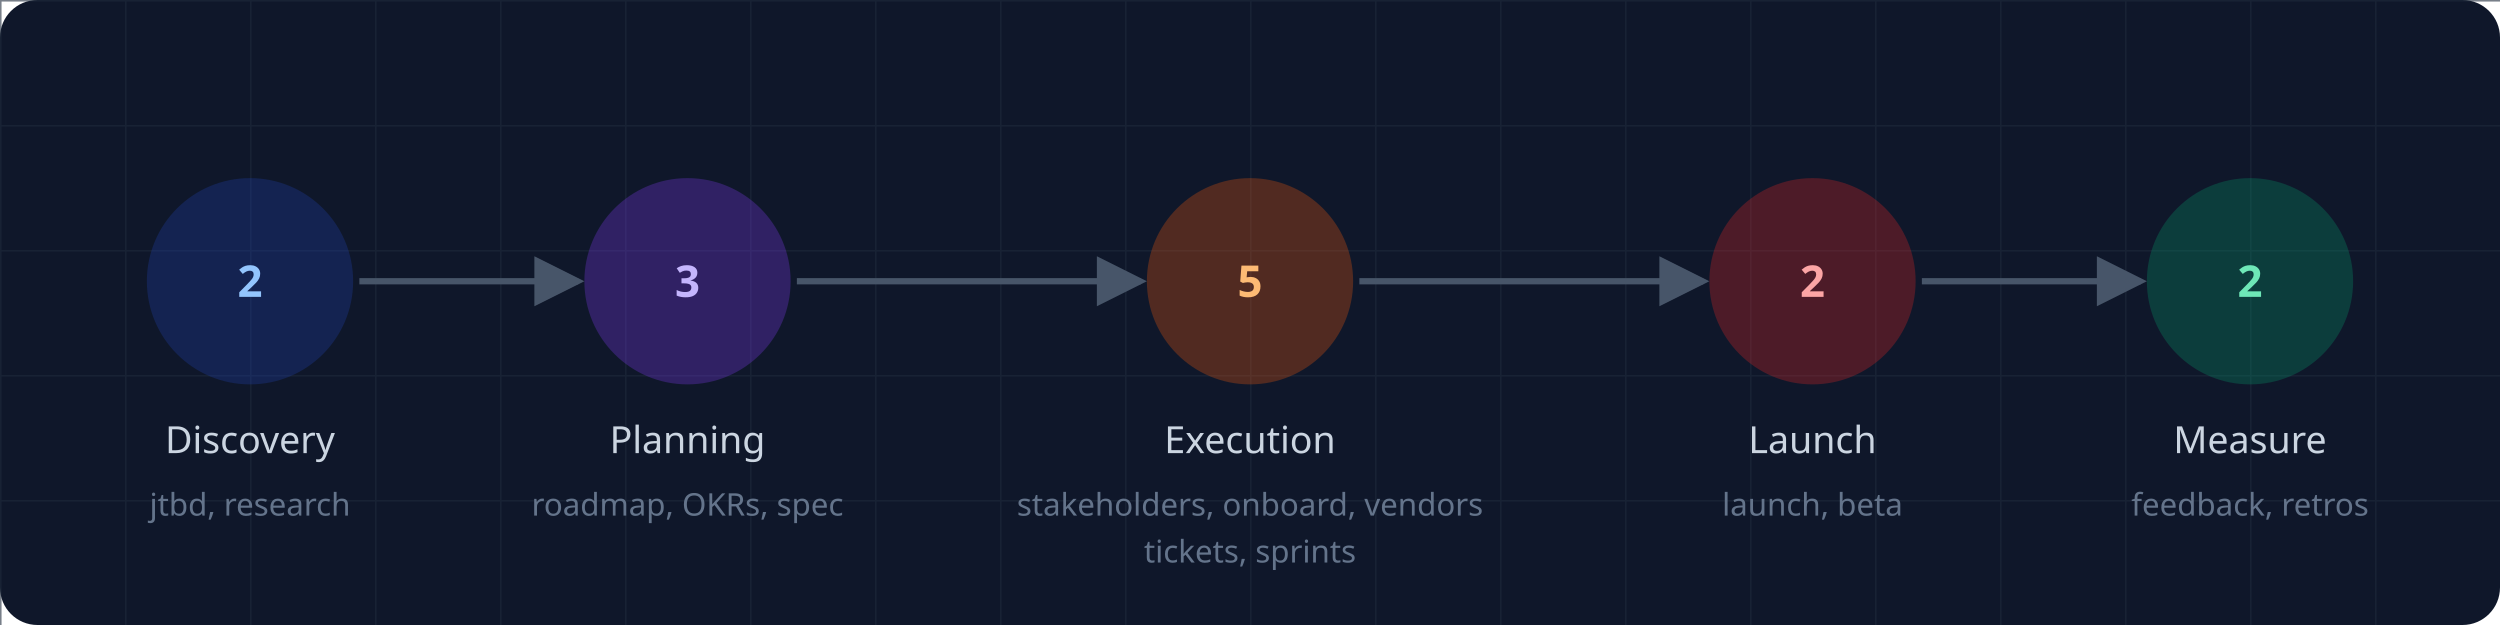
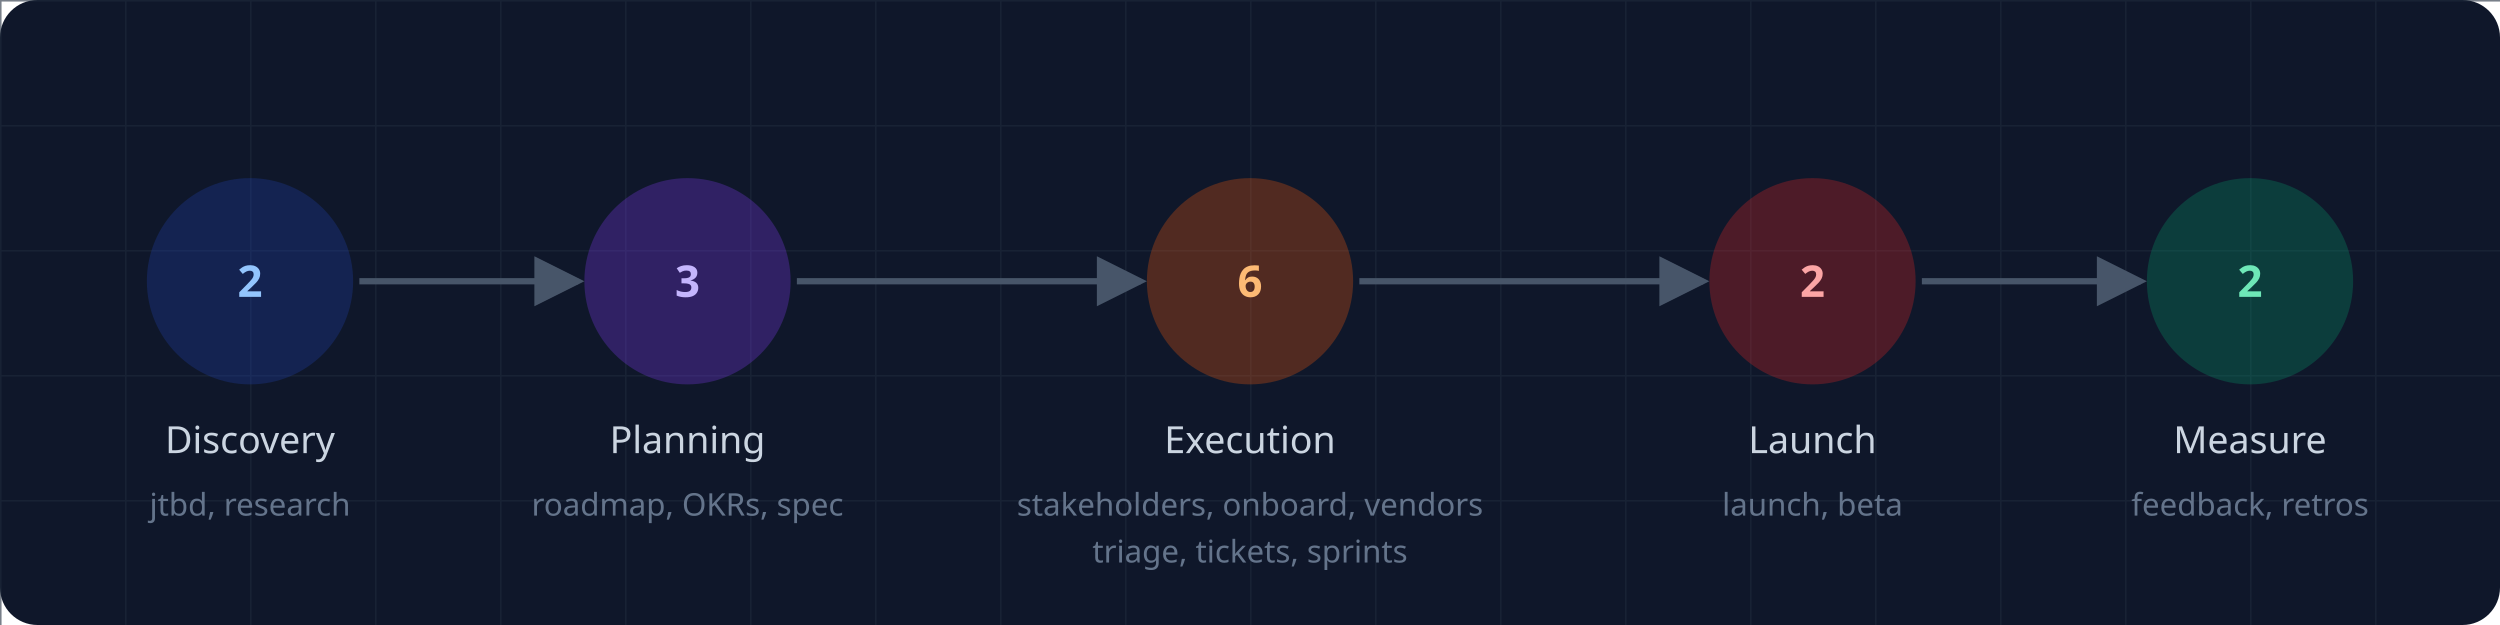
<svg xmlns="http://www.w3.org/2000/svg" viewBox="0 0 800 200" width="800" height="200">
  <rect width="800" height="200" fill="#0f172a" rx="12" />
  <defs>
    <pattern id="wfgrid" width="40" height="40" patternUnits="userSpaceOnUse">
      <path d="M 40 0 L 0 0 0 40" fill="none" stroke="#1e293b" stroke-width="1" />
    </pattern>
    <marker id="arrowhead" markerWidth="8" markerHeight="8" refX="7" refY="4" orient="auto">
      <polygon points="0 0, 8 4, 0 8" fill="#475569" />
    </marker>
  </defs>
  <rect width="800" height="200" fill="url(#wfgrid)" opacity="0.6" />
  <line x1="115" y1="90" x2="185" y2="90" stroke="#475569" stroke-width="2" marker-end="url(#arrowhead)" />
  <line x1="255" y1="90" x2="365" y2="90" stroke="#475569" stroke-width="2" marker-end="url(#arrowhead)" />
  <line x1="435" y1="90" x2="545" y2="90" stroke="#475569" stroke-width="2" marker-end="url(#arrowhead)" />
  <line x1="615" y1="90" x2="685" y2="90" stroke="#475569" stroke-width="2" marker-end="url(#arrowhead)" />
  <circle cx="80" cy="90" r="32" fill="#1e40af" opacity="0.3" stroke="#1e40af" stroke-width="2" />
  <text x="80" y="95" text-anchor="middle" font-family="system-ui, sans-serif" font-size="14" font-weight="600" fill="#93c5fd">2</text>
  <text x="80" y="145" text-anchor="middle" font-family="system-ui, sans-serif" font-size="12" fill="#cbd5e1">Discovery</text>
  <text x="80" y="165" text-anchor="middle" font-family="system-ui, sans-serif" font-size="10" fill="#64748b">jtbd, research</text>
  <circle cx="220" cy="90" r="32" fill="#7c3aed" opacity="0.3" stroke="#7c3aed" stroke-width="2" />
  <text x="220" y="95" text-anchor="middle" font-family="system-ui, sans-serif" font-size="14" font-weight="600" fill="#c4b5fd">3</text>
  <text x="220" y="145" text-anchor="middle" font-family="system-ui, sans-serif" font-size="12" fill="#cbd5e1">Planning</text>
  <text x="220" y="165" text-anchor="middle" font-family="system-ui, sans-serif" font-size="10" fill="#64748b">roadmap, OKRs, spec</text>
  <circle cx="400" cy="90" r="32" fill="#ea580c" opacity="0.3" stroke="#ea580c" stroke-width="2" />
-   <text x="400" y="95" text-anchor="middle" font-family="system-ui, sans-serif" font-size="14" font-weight="600" fill="#fdba74">5</text>
+   <text x="400" y="95" text-anchor="middle" font-family="system-ui, sans-serif" font-size="14" font-weight="600" fill="#fdba74">6</text>
  <text x="400" y="145" text-anchor="middle" font-family="system-ui, sans-serif" font-size="12" fill="#cbd5e1">Execution</text>
  <text x="400" y="165" text-anchor="middle" font-family="system-ui, sans-serif" font-size="10" fill="#64748b">stakeholders, onboard, vendors</text>
-   <text x="400" y="180" text-anchor="middle" font-family="system-ui, sans-serif" font-size="10" fill="#64748b">tickets, sprints</text>
+   <text x="400" y="180" text-anchor="middle" font-family="system-ui, sans-serif" font-size="10" fill="#64748b">triage, tickets, sprints</text>
  <circle cx="580" cy="90" r="32" fill="#dc2626" opacity="0.3" stroke="#dc2626" stroke-width="2" />
  <text x="580" y="95" text-anchor="middle" font-family="system-ui, sans-serif" font-size="14" font-weight="600" fill="#fca5a5">2</text>
  <text x="580" y="145" text-anchor="middle" font-family="system-ui, sans-serif" font-size="12" fill="#cbd5e1">Launch</text>
  <text x="580" y="165" text-anchor="middle" font-family="system-ui, sans-serif" font-size="10" fill="#64748b">launch, beta</text>
  <circle cx="720" cy="90" r="32" fill="#059669" opacity="0.3" stroke="#059669" stroke-width="2" />
  <text x="720" y="95" text-anchor="middle" font-family="system-ui, sans-serif" font-size="14" font-weight="600" fill="#6ee7b7">2</text>
  <text x="720" y="145" text-anchor="middle" font-family="system-ui, sans-serif" font-size="12" fill="#cbd5e1">Measure</text>
  <text x="720" y="165" text-anchor="middle" font-family="system-ui, sans-serif" font-size="10" fill="#64748b">feedback, retros</text>
</svg>
